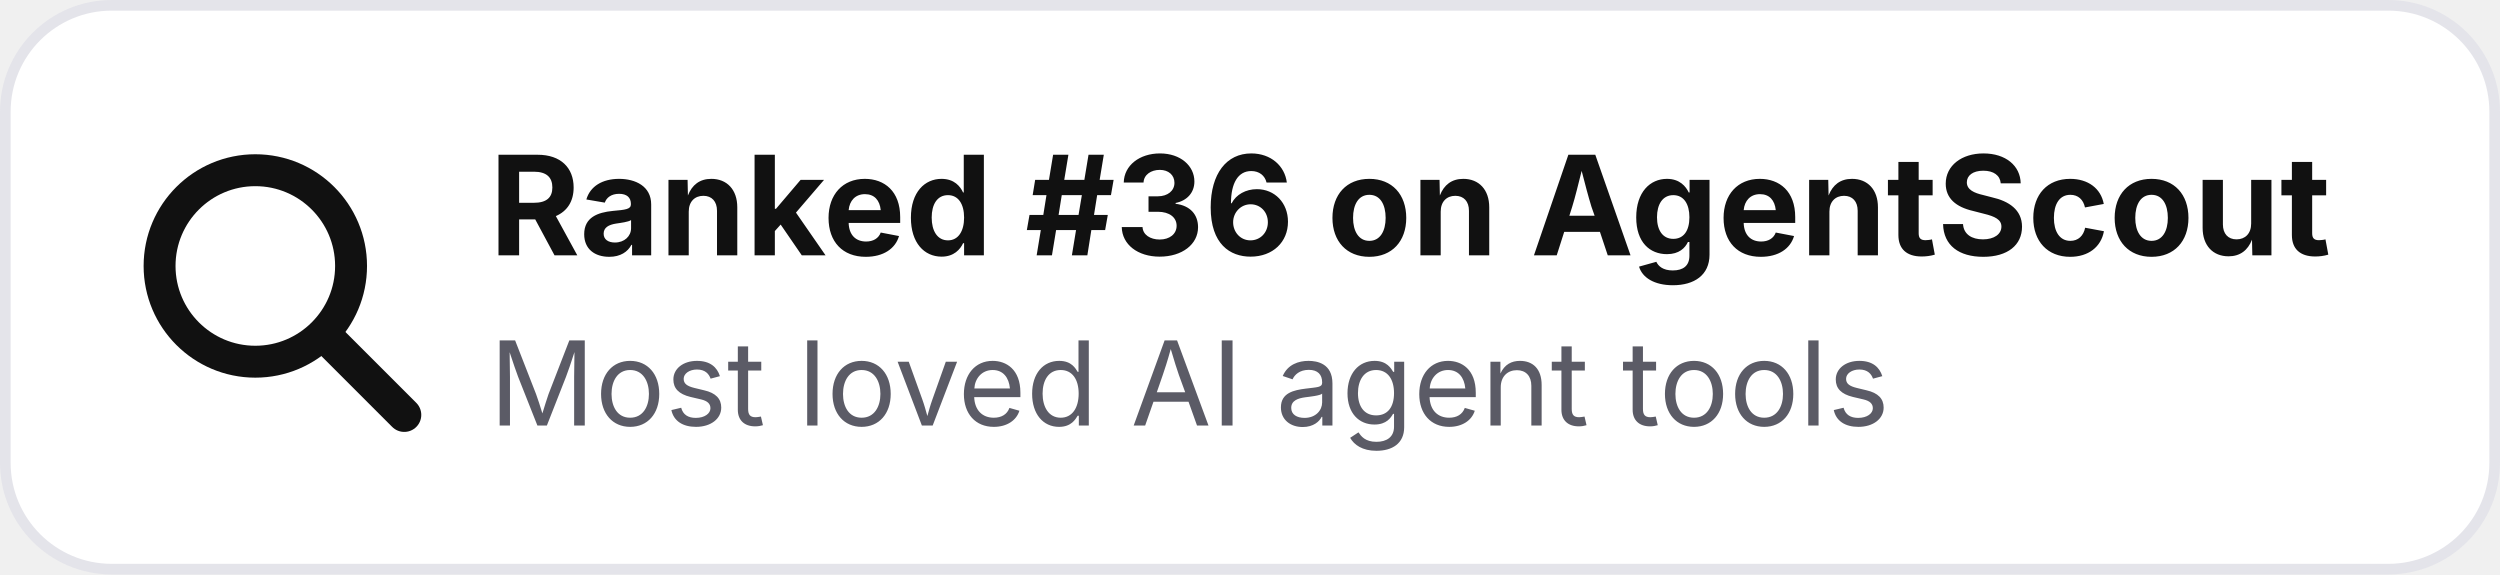
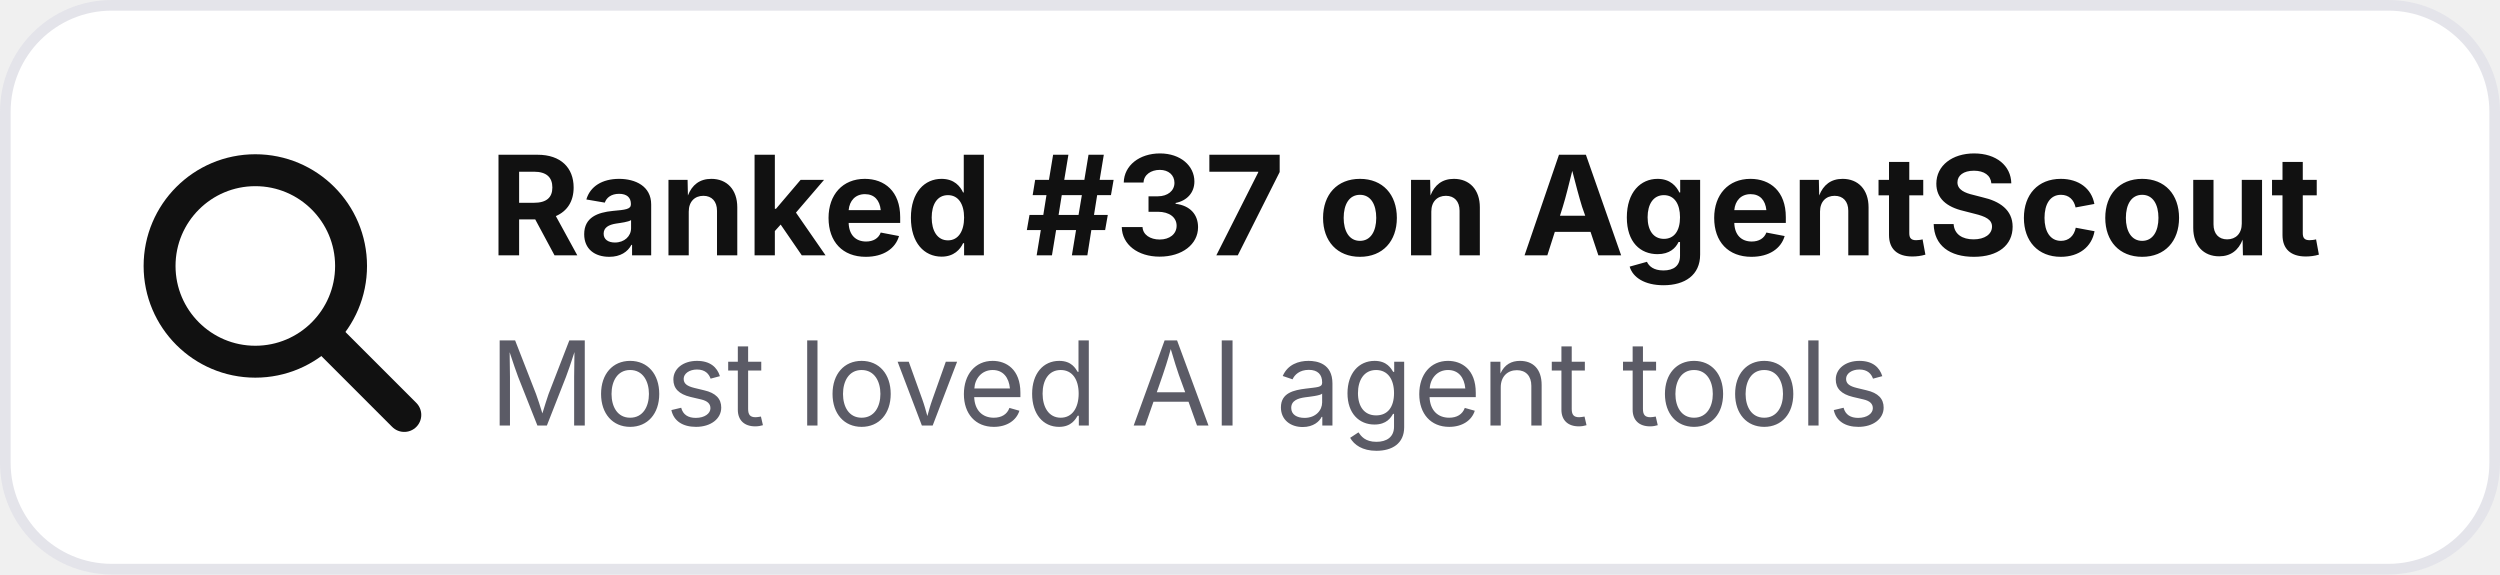
- <svg xmlns="http://www.w3.org/2000/svg" width="235" height="54" viewBox="0 0 235 54" role="img" aria-label="Ranked #36 on AgentScout">
+ <svg xmlns="http://www.w3.org/2000/svg" width="235" height="54" viewBox="0 0 235 54" role="img" aria-label="Ranked #37 on AgentScout">
  <rect x=".5" y=".5" width="234" height="53" rx="10" fill="#ffffff" stroke="#e4e4ea" />
  <circle cx="24" cy="25" r="9" fill="none" stroke="#111111" stroke-width="3" />
  <path d="M31 32l7 7" stroke="#111111" stroke-width="3.2" stroke-linecap="round" />
-   <text x="46" y="24" font-family="Inter,Segoe UI,Arial,sans-serif" font-size="13" font-weight="700" fill="#111111">Ranked #36 on AgentScout</text>
+   <text x="46" y="24" font-family="Inter,Segoe UI,Arial,sans-serif" font-size="13" font-weight="700" fill="#111111">Ranked #37 on AgentScout</text>
  <text x="46" y="40" font-family="Inter,Segoe UI,Arial,sans-serif" font-size="11" fill="#5b5b66">Most loved AI agent tools</text>
</svg>
